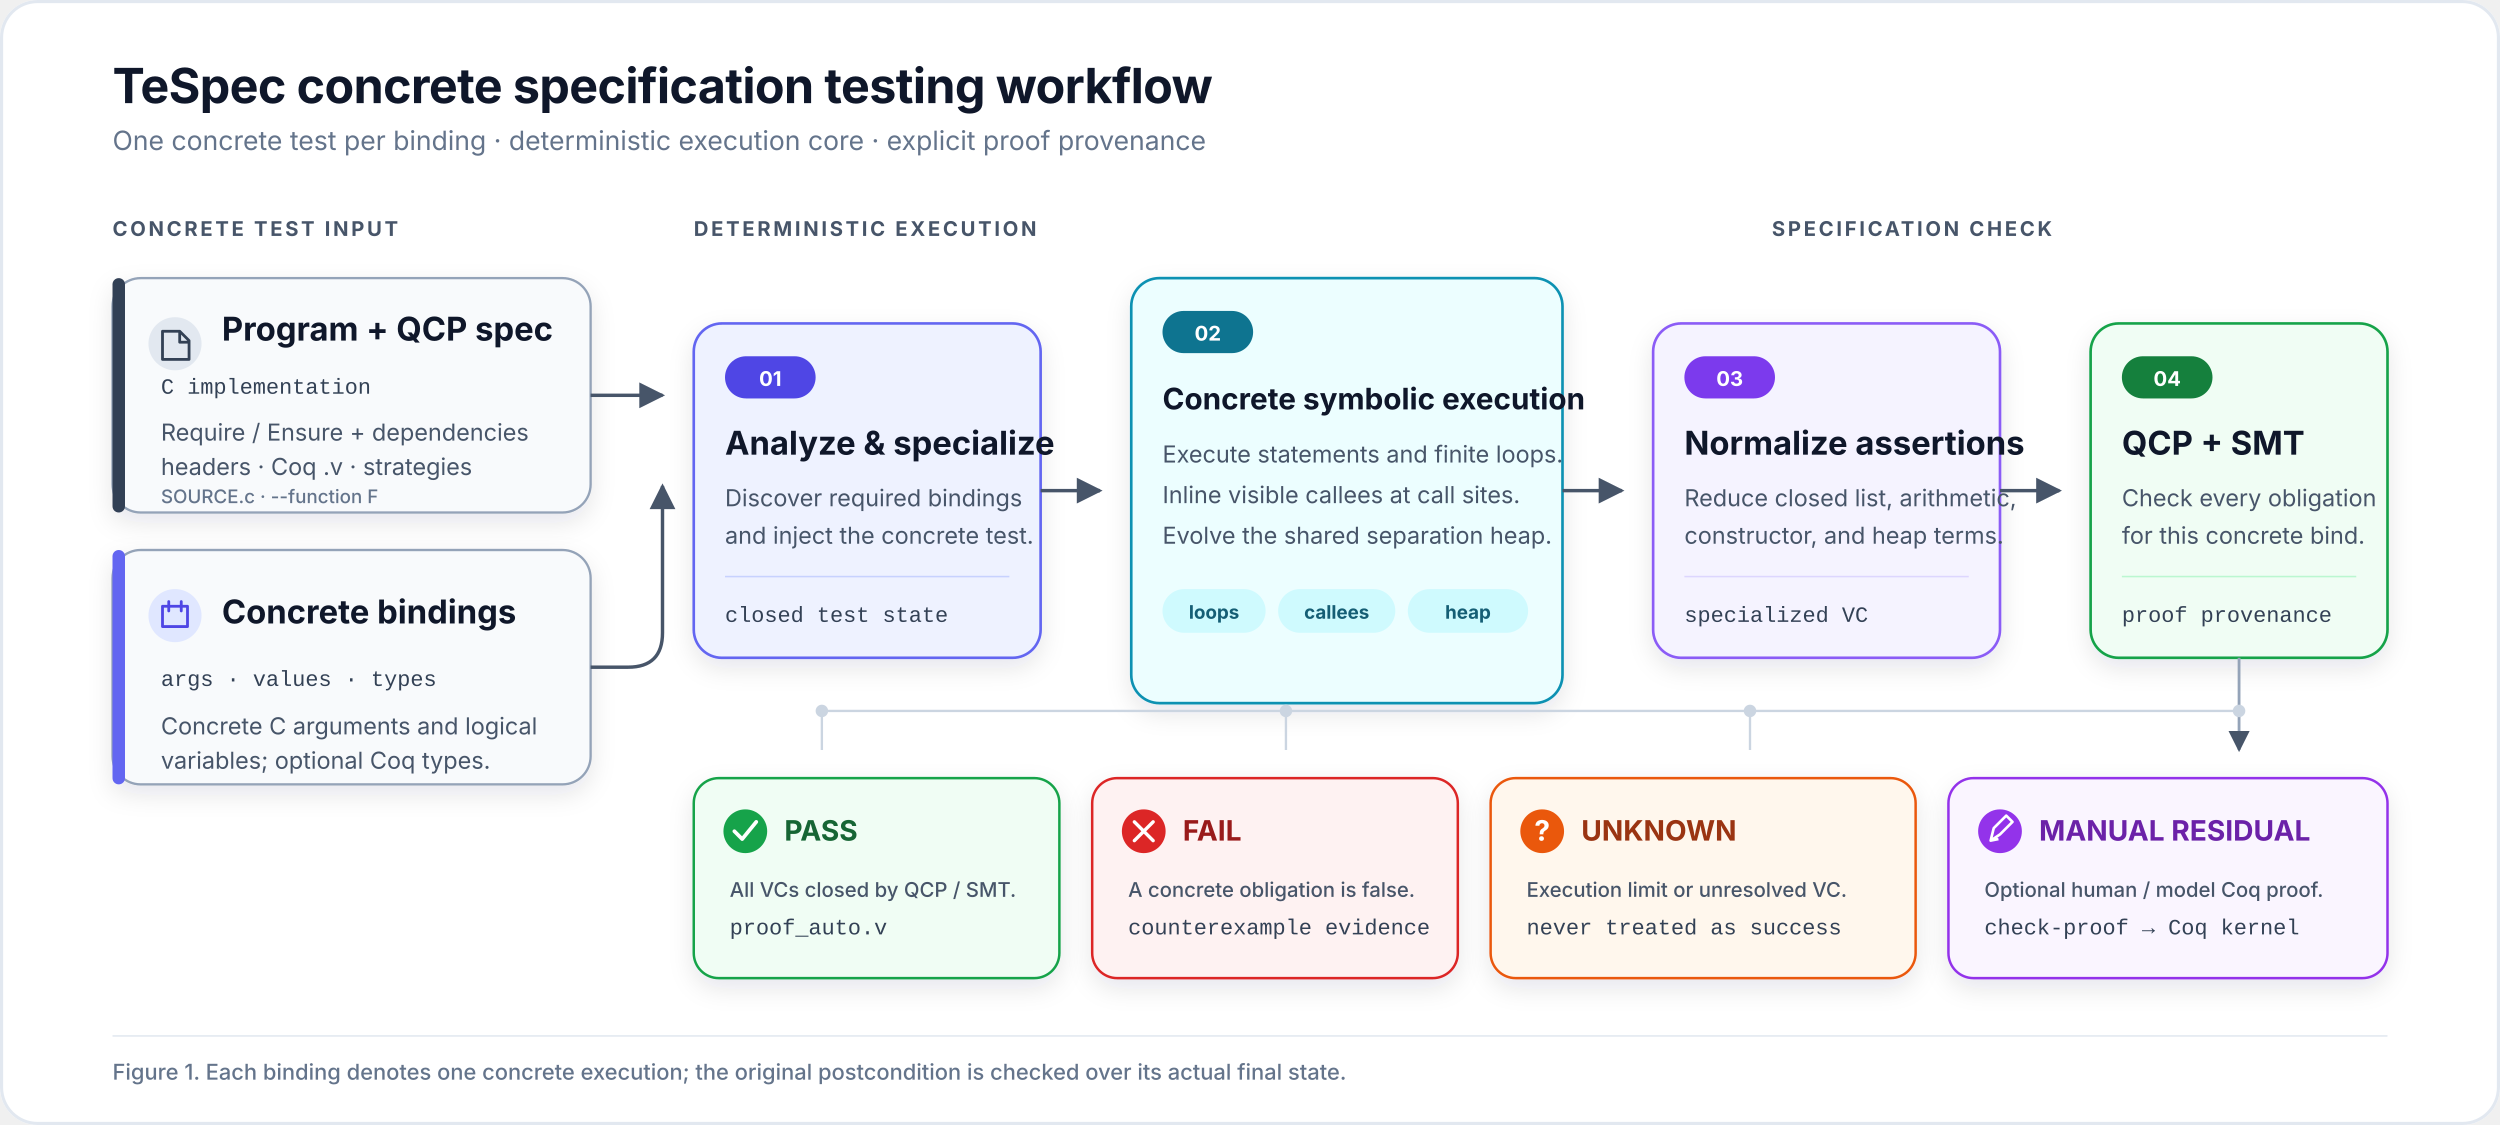
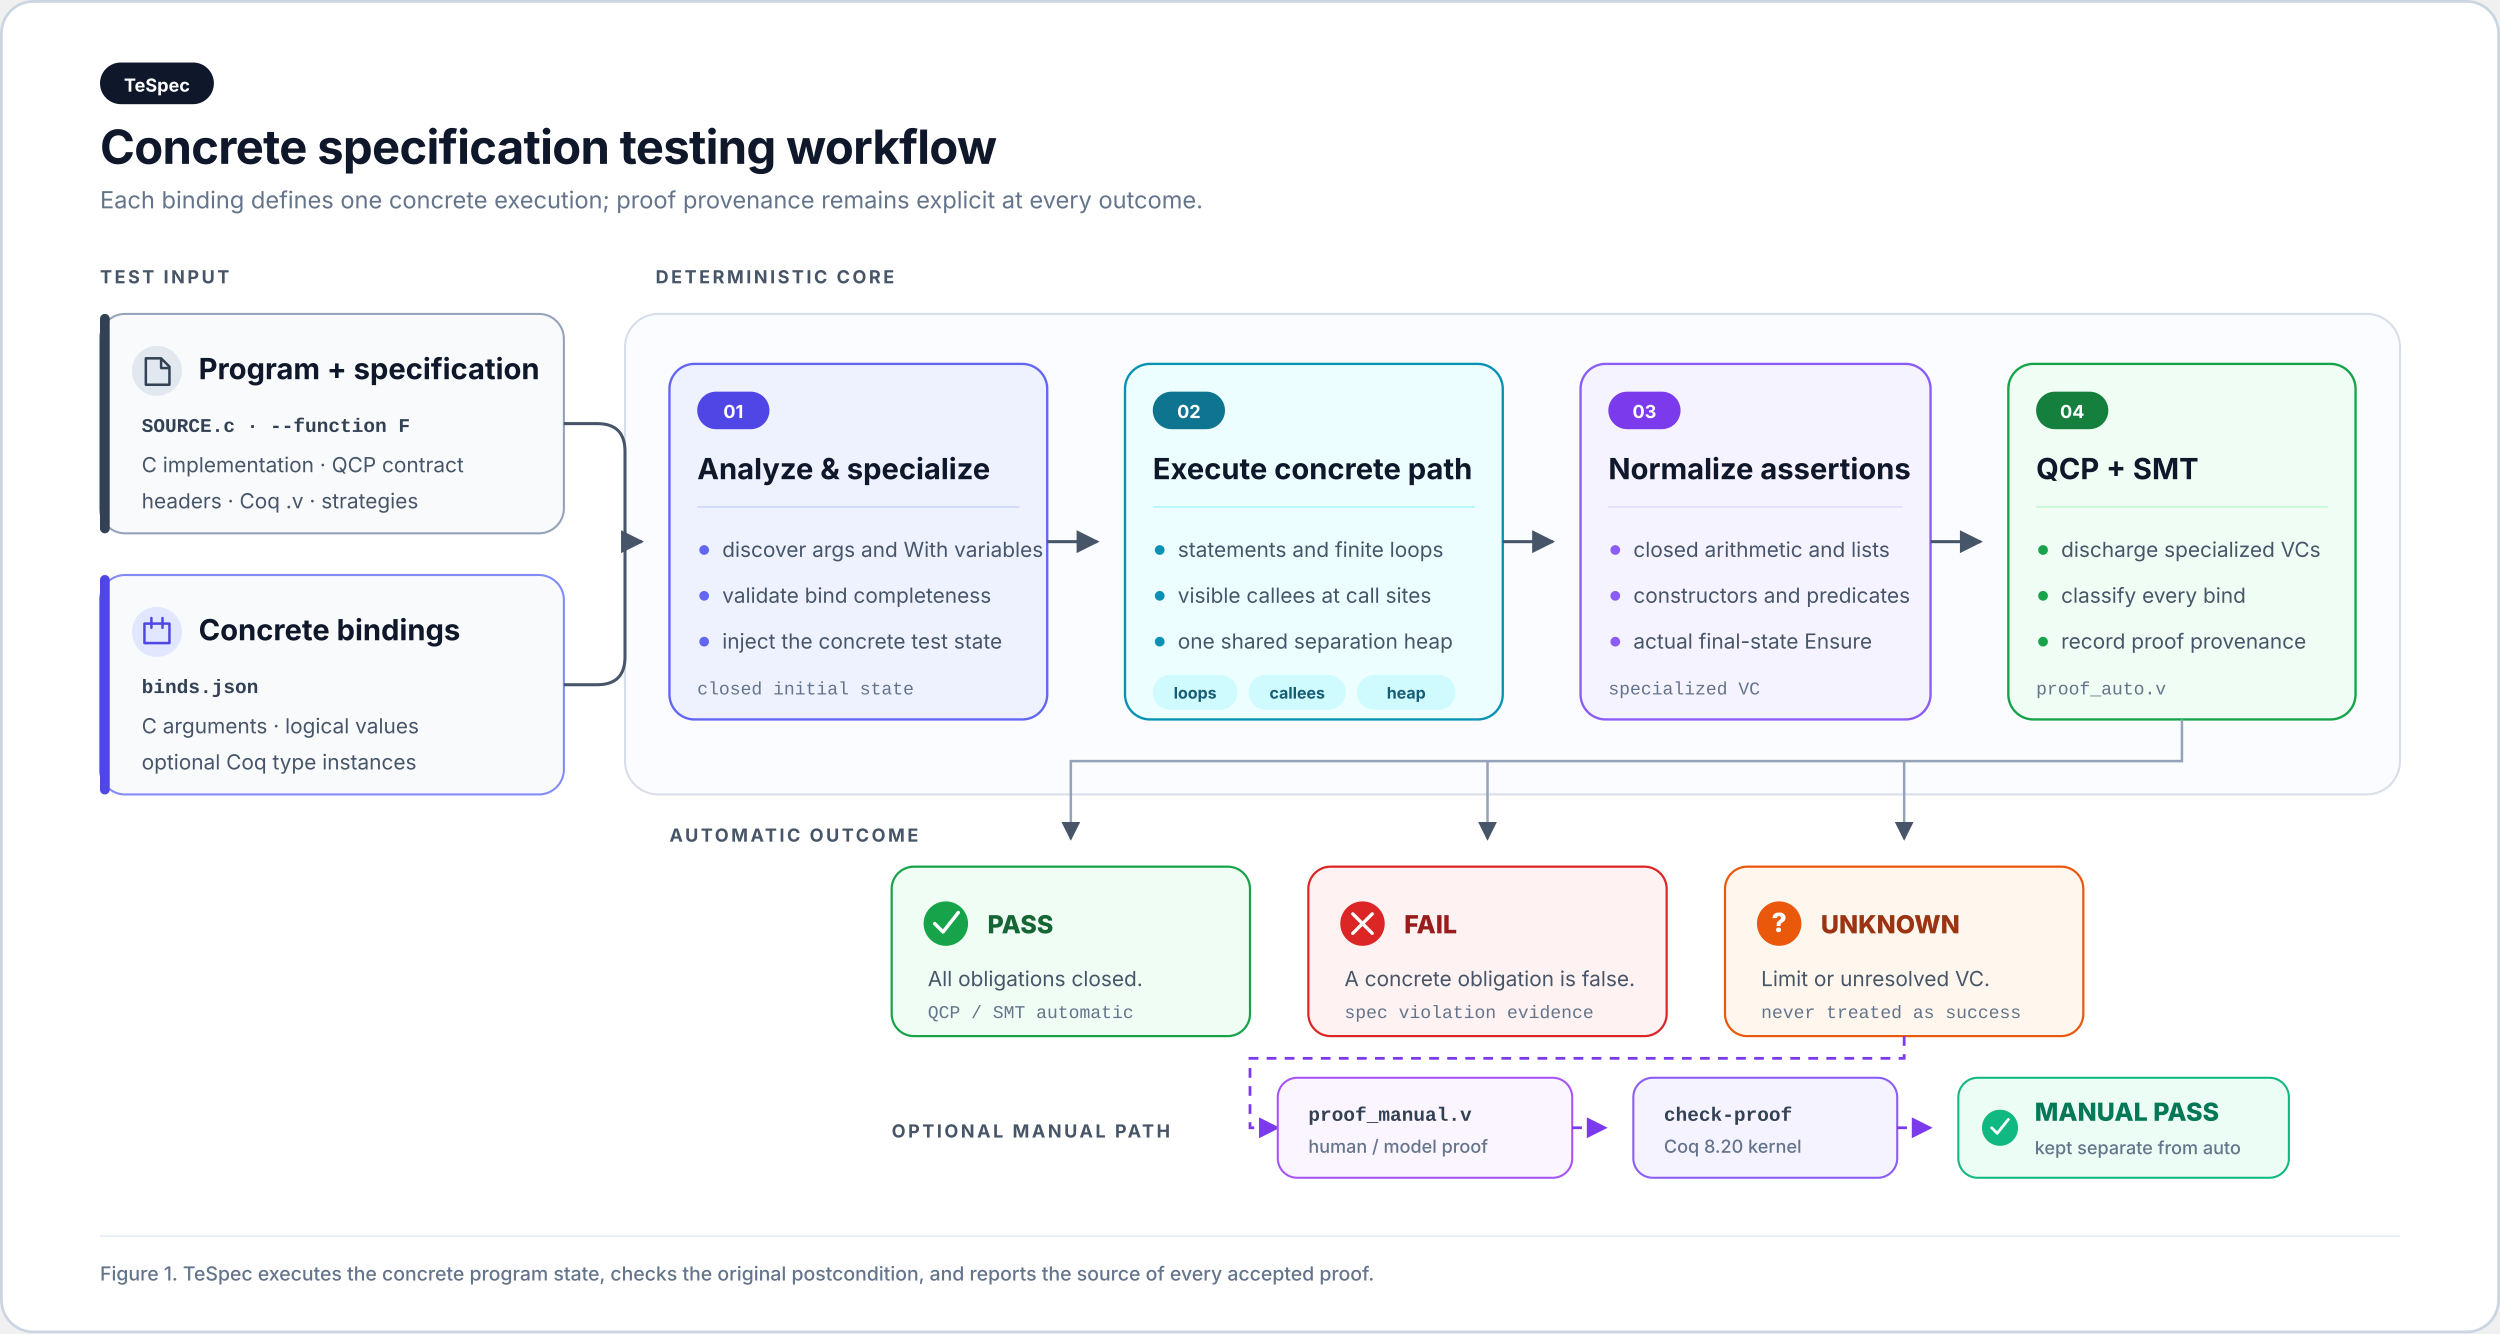
- <svg xmlns="http://www.w3.org/2000/svg" width="1600" height="720" viewBox="0 0 1600 720" role="img" aria-labelledby="title desc">
+ <svg xmlns="http://www.w3.org/2000/svg" width="1800" height="960" viewBox="0 0 1800 960" role="img" aria-labelledby="title desc">
  <defs>
-     <filter id="shadow" x="-20%" y="-20%" width="140%" height="160%">
-       <feDropShadow dx="0" dy="6" stdDeviation="8" flood-color="#0F172A" flood-opacity="0.10" />
-     </filter>
-     <marker id="arrow" viewBox="0 0 12 12" refX="10" refY="6" markerWidth="9" markerHeight="9" orient="auto-start-reverse">
-       <path d="M1,1 L11,6 L1,11 Z" fill="#475569" />
+     <marker id="arrow" viewBox="0 0 12 12" refX="10" refY="6" markerWidth="9" markerHeight="9" orient="auto">
+       <path d="M1 1L11 6 1 11Z" fill="#475569" />
+     </marker>
+     <marker id="arrow-purple" viewBox="0 0 12 12" refX="10" refY="6" markerWidth="9" markerHeight="9" orient="auto">
+       <path d="M1 1L11 6 1 11Z" fill="#7C3AED" />
    </marker>
    <style>
-       .sans { font-family: Inter, "Helvetica Neue", Arial, sans-serif; }
-       .title { font-size: 31px; font-weight: 700; fill: #0F172A; letter-spacing: -0.4px; }
-       .subtitle { font-size: 17px; font-weight: 400; fill: #64748B; }
-       .stage { font-size: 13px; font-weight: 700; fill: #475569; letter-spacing: 1.7px; }
-       .card-title { font-size: 21px; font-weight: 700; fill: #0F172A; }
-       .card-copy { font-size: 15px; font-weight: 400; fill: #475569; }
-       .mono { font-family: "SFMono-Regular", Consolas, "Liberation Mono", monospace; font-size: 14px; fill: #334155; }
-       .result-title { font-size: 18px; font-weight: 750; }
-       .result-copy { font-size: 13px; font-weight: 450; fill: #475569; }
-       .caption { font-size: 14px; font-weight: 500; fill: #64748B; }
-       .flow { fill: none; stroke: #475569; stroke-width: 2.2; marker-end: url(#arrow); }
-       .flow-light { fill: none; stroke: #94A3B8; stroke-width: 1.8; marker-end: url(#arrow); }
+       .sans{font-family:Inter,"Helvetica Neue",Arial,sans-serif}
+       .mono{font-family:"SFMono-Regular",Consolas,"Liberation Mono",monospace}
+       .h1{font-size:34px;font-weight:750;letter-spacing:-.5px;fill:#0F172A}
+       .sub{font-size:17px;font-weight:400;fill:#64748B}
+       .eyebrow{font-size:13px;font-weight:750;letter-spacing:1.8px;fill:#475569}
+       .card-title{font-size:21px;font-weight:720;fill:#0F172A}
+       .body{font-size:15px;font-weight:400;fill:#475569}
+       .small{font-size:13px;font-weight:500;fill:#64748B}
+       .code{font-size:14px;font-weight:600;fill:#334155}
+       .step{font-size:13px;font-weight:750;fill:#FFFFFF}
+       .result{font-size:18px;font-weight:780}
+       .caption{font-size:14px;font-weight:500;fill:#64748B}
+       .join{fill:none;stroke:#475569;stroke-width:2.2}
+       .flow{fill:none;stroke:#475569;stroke-width:2.2;marker-end:url(#arrow)}
+       .branch{fill:none;stroke:#94A3B8;stroke-width:1.8;marker-end:url(#arrow)}
+       .manual{fill:none;stroke:#7C3AED;stroke-width:2;stroke-dasharray:7 6;marker-end:url(#arrow-purple)}
    </style>
  </defs>
-   <rect width="1600" height="720" rx="24" fill="#FFFFFF" />
-   <rect x="1" y="1" width="1598" height="718" rx="23" fill="none" stroke="#E2E8F0" stroke-width="2" />
+   <rect width="1800" height="960" rx="24" fill="#FFFFFF" />
+   <rect x="1" y="1" width="1798" height="958" rx="23" fill="none" stroke="#CBD5E1" stroke-width="2" />
  <g class="sans">
-     <text x="72" y="66" class="title">TeSpec concrete specification testing workflow</text>
-     <text x="72" y="96" class="subtitle">One concrete test per binding · deterministic execution core · explicit proof provenance</text>
-     <text x="72" y="151" class="stage">CONCRETE TEST INPUT</text>
-     <text x="444" y="151" class="stage">DETERMINISTIC EXECUTION</text>
-     <text x="1134" y="151" class="stage">SPECIFICATION CHECK</text>
-     <g filter="url(#shadow)">
-       <rect x="72" y="178" width="306" height="150" rx="18" fill="#F8FAFC" stroke="#94A3B8" stroke-width="1.5" />
-       <rect x="72" y="178" width="8" height="150" rx="4" fill="#334155" />
+     <rect x="72" y="45" width="82" height="30" rx="15" fill="#0F172A" />
+     <text x="113" y="66" text-anchor="middle" font-size="13" font-weight="750" fill="#FFFFFF">TeSpec</text>
+     <text x="72" y="118" class="h1">Concrete specification testing workflow</text>
+     <text x="72" y="150" class="sub">Each binding defines one concrete execution; proof provenance remains explicit at every outcome.</text>
+     <text x="72" y="204" class="eyebrow">TEST INPUT</text>
+     <text x="472" y="204" class="eyebrow">DETERMINISTIC CORE</text>
+     <text x="482" y="606" class="eyebrow">AUTOMATIC OUTCOME</text>
+     <rect x="72" y="226" width="334" height="158" rx="18" fill="#F8FAFC" stroke="#94A3B8" stroke-width="1.5" />
+     <rect x="72" y="226" width="7" height="158" rx="3.5" fill="#334155" />
+     <circle cx="113" cy="267" r="18" fill="#E2E8F0" />
+     <path d="M105 258h11l6 6v13h-17zM116 258v7h6" fill="none" stroke="#334155" stroke-width="1.8" stroke-linejoin="round" />
+     <text x="143" y="273" class="card-title">Program + specification</text>
+     <text x="102" y="311" class="code mono">SOURCE.c · --function F</text>
+     <text x="102" y="340" class="body">C implementation · QCP contract</text>
+     <text x="102" y="366" class="body">headers · Coq .v · strategies</text>
+     <rect x="72" y="414" width="334" height="158" rx="18" fill="#F8FAFC" stroke="#818CF8" stroke-width="1.5" />
+     <rect x="72" y="414" width="7" height="158" rx="3.5" fill="#4F46E5" />
+     <circle cx="113" cy="455" r="18" fill="#E0E7FF" />
+     <path d="M104 449h18v14h-18zM109 445v7M117 445v7" fill="none" stroke="#4F46E5" stroke-width="1.8" stroke-linecap="round" stroke-linejoin="round" />
+     <text x="143" y="461" class="card-title">Concrete bindings</text>
+     <text x="102" y="499" class="code mono">binds.json</text>
+     <text x="102" y="528" class="body">C arguments · logical values</text>
+     <text x="102" y="554" class="body">optional Coq type instances</text>
+     <rect x="450" y="226" width="1278" height="346" rx="24" fill="#FBFCFF" stroke="#D8DEE9" stroke-width="1.5" />
+     <path d="M406 305H430Q450 305 450 325V390" class="join" />
+     <path d="M406 493H430Q450 493 450 473V390" class="join" />
+     <path d="M450 390H462" class="flow" />
+     <rect x="482" y="262" width="272" height="256" rx="18" fill="#EEF2FF" stroke="#6366F1" stroke-width="1.7" />
+     <rect x="502" y="282" width="52" height="27" rx="13.5" fill="#4F46E5" />
+     <text x="528" y="301" text-anchor="middle" class="step">01</text>
+     <text x="502" y="345" class="card-title">Analyze &amp; specialize</text>
+     <line x1="502" y1="365" x2="734" y2="365" stroke="#C7D2FE" />
+     <circle cx="507" cy="396" r="3.5" fill="#6366F1" />
+     <text x="520" y="401" class="body">discover args and With variables</text>
+     <circle cx="507" cy="429" r="3.5" fill="#6366F1" />
+     <text x="520" y="434" class="body">validate bind completeness</text>
+     <circle cx="507" cy="462" r="3.5" fill="#6366F1" />
+     <text x="520" y="467" class="body">inject the concrete test state</text>
+     <text x="502" y="500" class="small mono">closed initial state</text>
+     <path d="M754 390H790" class="flow" />
+     <rect x="810" y="262" width="272" height="256" rx="18" fill="#ECFEFF" stroke="#0891B2" stroke-width="1.7" />
+     <rect x="830" y="282" width="52" height="27" rx="13.5" fill="#0E7490" />
+     <text x="856" y="301" text-anchor="middle" class="step">02</text>
+     <text x="830" y="345" class="card-title">Execute concrete path</text>
+     <line x1="830" y1="365" x2="1062" y2="365" stroke="#A5F3FC" />
+     <circle cx="835" cy="396" r="3.5" fill="#0891B2" />
+     <text x="848" y="401" class="body">statements and finite loops</text>
+     <circle cx="835" cy="429" r="3.5" fill="#0891B2" />
+     <text x="848" y="434" class="body">visible callees at call sites</text>
+     <circle cx="835" cy="462" r="3.5" fill="#0891B2" />
+     <text x="848" y="467" class="body">one shared separation heap</text>
+     <g>
+       <rect x="830" y="486" width="61" height="25" rx="12.5" fill="#CFFAFE" />
+       <rect x="899" y="486" width="70" height="25" rx="12.5" fill="#CFFAFE" />
+       <rect x="977" y="486" width="71" height="25" rx="12.5" fill="#CFFAFE" />
+       <text x="860.5" y="503" text-anchor="middle" font-size="11.5" font-weight="700" fill="#155E75">loops</text>
+       <text x="934" y="503" text-anchor="middle" font-size="11.5" font-weight="700" fill="#155E75">callees</text>
+       <text x="1012.5" y="503" text-anchor="middle" font-size="11.5" font-weight="700" fill="#155E75">heap</text>
    </g>
-     <circle cx="112" cy="220" r="17" fill="#E2E8F0" />
-     <path d="M104 212h11l6 6v12h-17z M115 212v7h6" fill="none" stroke="#334155" stroke-width="1.8" stroke-linejoin="round" />
-     <text x="142" y="218" class="card-title">Program + QCP spec</text>
-     <text x="103" y="252" class="mono">C implementation</text>
-     <text x="103" y="282" class="card-copy">Require / Ensure + dependencies</text>
-     <text x="103" y="304" class="card-copy">headers · Coq .v · strategies</text>
-     <text x="103" y="322" font-size="12" font-weight="500" fill="#64748B">SOURCE.c  ·  --function F</text>
-     <g filter="url(#shadow)">
-       <rect x="72" y="352" width="306" height="150" rx="18" fill="#F8FAFC" stroke="#94A3B8" stroke-width="1.5" />
-       <rect x="72" y="352" width="8" height="150" rx="4" fill="#6366F1" />
-     </g>
-     <circle cx="112" cy="394" r="17" fill="#E0E7FF" />
-     <path d="M104 388h16v13h-16z M108 385v6 M116 385v6" fill="none" stroke="#4F46E5" stroke-width="1.8" stroke-linecap="round" stroke-linejoin="round" />
-     <text x="142" y="399" class="card-title">Concrete bindings</text>
-     <text x="103" y="439" class="mono">args  ·  values  ·  types</text>
-     <text x="103" y="470" class="card-copy">Concrete C arguments and logical</text>
-     <text x="103" y="492" class="card-copy">variables; optional Coq types.</text>
-     <path class="flow" d="M378 253 H424" />
-     <path class="flow" d="M378 427 H402 Q424 427 424 405 V311" />
-     <g filter="url(#shadow)">
-       <rect x="444" y="207" width="222" height="214" rx="18" fill="#EEF2FF" stroke="#6366F1" stroke-width="1.7" />
-     </g>
-     <rect x="464" y="228" width="58" height="27" rx="13.5" fill="#4F46E5" />
-     <text x="493" y="247" text-anchor="middle" font-size="13" font-weight="700" fill="#FFFFFF">01</text>
-     <text x="464" y="291" class="card-title">Analyze &amp; specialize</text>
-     <text x="464" y="324" class="card-copy">Discover required bindings</text>
-     <text x="464" y="348" class="card-copy">and inject the concrete test.</text>
-     <line x1="464" y1="369" x2="646" y2="369" stroke="#C7D2FE" />
-     <text x="464" y="398" class="mono">closed test state</text>
-     <path class="flow" d="M666 314 H704" />
-     <g filter="url(#shadow)">
-       <rect x="724" y="178" width="276" height="272" rx="18" fill="#ECFEFF" stroke="#0891B2" stroke-width="1.7" />
-     </g>
-     <rect x="744" y="199" width="58" height="27" rx="13.5" fill="#0E7490" />
-     <text x="773" y="218" text-anchor="middle" font-size="13" font-weight="700" fill="#FFFFFF">02</text>
-     <text x="744" y="262" font-size="19" font-weight="700" fill="#0F172A">Concrete symbolic execution</text>
-     <text x="744" y="296" class="card-copy">Execute statements and finite loops.</text>
-     <text x="744" y="322" class="card-copy">Inline visible callees at call sites.</text>
-     <text x="744" y="348" class="card-copy">Evolve the shared separation heap.</text>
-     <g>
-       <rect x="744" y="377" width="66" height="28" rx="14" fill="#CFFAFE" />
-       <rect x="818" y="377" width="75" height="28" rx="14" fill="#CFFAFE" />
-       <rect x="901" y="377" width="77" height="28" rx="14" fill="#CFFAFE" />
-       <text x="777" y="396" text-anchor="middle" font-size="12" font-weight="650" fill="#155E75">loops</text>
-       <text x="855.5" y="396" text-anchor="middle" font-size="12" font-weight="650" fill="#155E75">callees</text>
-       <text x="939.5" y="396" text-anchor="middle" font-size="12" font-weight="650" fill="#155E75">heap</text>
-     </g>
-     <path class="flow" d="M1000 314 H1038" />
-     <g filter="url(#shadow)">
-       <rect x="1058" y="207" width="222" height="214" rx="18" fill="#F5F3FF" stroke="#8B5CF6" stroke-width="1.7" />
-     </g>
-     <rect x="1078" y="228" width="58" height="27" rx="13.5" fill="#7C3AED" />
-     <text x="1107" y="247" text-anchor="middle" font-size="13" font-weight="700" fill="#FFFFFF">03</text>
-     <text x="1078" y="291" class="card-title">Normalize assertions</text>
-     <text x="1078" y="324" class="card-copy">Reduce closed list, arithmetic,</text>
-     <text x="1078" y="348" class="card-copy">constructor, and heap terms.</text>
-     <line x1="1078" y1="369" x2="1260" y2="369" stroke="#DDD6FE" />
-     <text x="1078" y="398" class="mono">specialized VC</text>
-     <path class="flow" d="M1280 314 H1318" />
-     <g filter="url(#shadow)">
-       <rect x="1338" y="207" width="190" height="214" rx="18" fill="#F0FDF4" stroke="#16A34A" stroke-width="1.7" />
-     </g>
-     <rect x="1358" y="228" width="58" height="27" rx="13.5" fill="#15803D" />
-     <text x="1387" y="247" text-anchor="middle" font-size="13" font-weight="700" fill="#FFFFFF">04</text>
-     <text x="1358" y="291" class="card-title">QCP + SMT</text>
-     <text x="1358" y="324" class="card-copy">Check every obligation</text>
-     <text x="1358" y="348" class="card-copy">for this concrete bind.</text>
-     <line x1="1358" y1="369" x2="1508" y2="369" stroke="#BBF7D0" />
-     <text x="1358" y="398" class="mono">proof provenance</text>
-     <path class="flow-light" d="M1433 421 V480" />
-     <path d="M1433 455 H526" fill="none" stroke="#CBD5E1" stroke-width="1.5" />
-     <circle cx="526" cy="455" r="4" fill="#CBD5E1" />
-     <circle cx="823" cy="455" r="4" fill="#CBD5E1" />
-     <circle cx="1120" cy="455" r="4" fill="#CBD5E1" />
-     <circle cx="1433" cy="455" r="4" fill="#CBD5E1" />
-     <path d="M526 455v25 M823 455v25 M1120 455v25" stroke="#CBD5E1" stroke-width="1.5" />
-     <g filter="url(#shadow)">
-       <rect x="444" y="498" width="234" height="128" rx="16" fill="#F0FDF4" stroke="#16A34A" stroke-width="1.6" />
-     </g>
-     <circle cx="477" cy="532" r="14" fill="#16A34A" />
-     <path d="M470 532l5 5 9-11" fill="none" stroke="#FFFFFF" stroke-width="2.4" stroke-linecap="round" stroke-linejoin="round" />
-     <text x="502" y="538" class="result-title" fill="#166534">PASS</text>
-     <text x="467" y="574" class="result-copy">All VCs closed by QCP / SMT.</text>
-     <text x="467" y="598" class="mono">proof_auto.v</text>
-     <g filter="url(#shadow)">
-       <rect x="699" y="498" width="234" height="128" rx="16" fill="#FEF2F2" stroke="#DC2626" stroke-width="1.6" />
-     </g>
-     <circle cx="732" cy="532" r="14" fill="#DC2626" />
-     <path d="M726 526l12 12 M738 526l-12 12" stroke="#FFFFFF" stroke-width="2.2" stroke-linecap="round" />
-     <text x="757" y="538" class="result-title" fill="#991B1B">FAIL</text>
-     <text x="722" y="574" class="result-copy">A concrete obligation is false.</text>
-     <text x="722" y="598" class="mono">counterexample evidence</text>
-     <g filter="url(#shadow)">
-       <rect x="954" y="498" width="272" height="128" rx="16" fill="#FFF7ED" stroke="#EA580C" stroke-width="1.6" />
-     </g>
-     <circle cx="987" cy="532" r="14" fill="#EA580C" />
-     <text x="987" y="538" text-anchor="middle" font-size="18" font-weight="750" fill="#FFFFFF">?</text>
-     <text x="1012" y="538" class="result-title" fill="#9A3412">UNKNOWN</text>
-     <text x="977" y="574" class="result-copy">Execution limit or unresolved VC.</text>
-     <text x="977" y="598" class="mono">never treated as success</text>
-     <g filter="url(#shadow)">
-       <rect x="1247" y="498" width="281" height="128" rx="16" fill="#FAF5FF" stroke="#9333EA" stroke-width="1.6" />
-     </g>
-     <circle cx="1280" cy="532" r="14" fill="#9333EA" />
-     <path d="M1274 538l2-8 8-8 4 4-8 8z M1274 538l5-1" fill="none" stroke="#FFFFFF" stroke-width="1.7" stroke-linejoin="round" />
-     <text x="1305" y="538" class="result-title" fill="#6B21A8">MANUAL RESIDUAL</text>
-     <text x="1270" y="574" class="result-copy">Optional human / model Coq proof.</text>
-     <text x="1270" y="598" class="mono">check-proof → Coq kernel</text>
-     <line x1="72" y1="663" x2="1528" y2="663" stroke="#E2E8F0" />
-     <text x="72" y="691" class="caption">Figure 1. Each binding denotes one concrete execution; the original postcondition is checked over its actual final state.</text>
+     <path d="M1082 390H1118" class="flow" />
+     <rect x="1138" y="262" width="252" height="256" rx="18" fill="#F5F3FF" stroke="#8B5CF6" stroke-width="1.7" />
+     <rect x="1158" y="282" width="52" height="27" rx="13.5" fill="#7C3AED" />
+     <text x="1184" y="301" text-anchor="middle" class="step">03</text>
+     <text x="1158" y="345" class="card-title">Normalize assertions</text>
+     <line x1="1158" y1="365" x2="1370" y2="365" stroke="#DDD6FE" />
+     <circle cx="1163" cy="396" r="3.5" fill="#8B5CF6" />
+     <text x="1176" y="401" class="body">closed arithmetic and lists</text>
+     <circle cx="1163" cy="429" r="3.5" fill="#8B5CF6" />
+     <text x="1176" y="434" class="body">constructors and predicates</text>
+     <circle cx="1163" cy="462" r="3.5" fill="#8B5CF6" />
+     <text x="1176" y="467" class="body">actual final-state Ensure</text>
+     <text x="1158" y="500" class="small mono">specialized VC</text>
+     <path d="M1390 390H1426" class="flow" />
+     <rect x="1446" y="262" width="250" height="256" rx="18" fill="#F0FDF4" stroke="#16A34A" stroke-width="1.7" />
+     <rect x="1466" y="282" width="52" height="27" rx="13.5" fill="#15803D" />
+     <text x="1492" y="301" text-anchor="middle" class="step">04</text>
+     <text x="1466" y="345" class="card-title">QCP + SMT</text>
+     <line x1="1466" y1="365" x2="1676" y2="365" stroke="#BBF7D0" />
+     <circle cx="1471" cy="396" r="3.5" fill="#16A34A" />
+     <text x="1484" y="401" class="body">discharge specialized VCs</text>
+     <circle cx="1471" cy="429" r="3.5" fill="#16A34A" />
+     <text x="1484" y="434" class="body">classify every bind</text>
+     <circle cx="1471" cy="462" r="3.5" fill="#16A34A" />
+     <text x="1484" y="467" class="body">record proof provenance</text>
+     <text x="1466" y="500" class="small mono">proof_auto.v</text>
+     <path d="M1571 518V548H771V604" class="branch" />
+     <path d="M1071 548V604" class="branch" />
+     <path d="M1371 548V604" class="branch" />
+     <rect x="642" y="624" width="258" height="122" rx="16" fill="#F0FDF4" stroke="#16A34A" stroke-width="1.6" />
+     <circle cx="681" cy="665" r="16" fill="#16A34A" />
+     <path d="M673 665l6 6 11-14" fill="none" stroke="#FFFFFF" stroke-width="2.5" stroke-linecap="round" stroke-linejoin="round" />
+     <text x="711" y="672" class="result" fill="#166534">PASS</text>
+     <text x="668" y="710" class="body">All obligations closed.</text>
+     <text x="668" y="733" class="small mono">QCP / SMT automatic</text>
+     <rect x="942" y="624" width="258" height="122" rx="16" fill="#FEF2F2" stroke="#DC2626" stroke-width="1.6" />
+     <circle cx="981" cy="665" r="16" fill="#DC2626" />
+     <path d="M974 658l14 14M988 658l-14 14" stroke="#FFFFFF" stroke-width="2.4" stroke-linecap="round" />
+     <text x="1011" y="672" class="result" fill="#991B1B">FAIL</text>
+     <text x="968" y="710" class="body">A concrete obligation is false.</text>
+     <text x="968" y="733" class="small mono">spec violation evidence</text>
+     <rect x="1242" y="624" width="258" height="122" rx="16" fill="#FFF7ED" stroke="#EA580C" stroke-width="1.6" />
+     <circle cx="1281" cy="665" r="16" fill="#EA580C" />
+     <text x="1281" y="671" text-anchor="middle" font-size="19" font-weight="800" fill="#FFFFFF">?</text>
+     <text x="1311" y="672" class="result" fill="#9A3412">UNKNOWN</text>
+     <text x="1268" y="710" class="body">Limit or unresolved VC.</text>
+     <text x="1268" y="733" class="small mono">never treated as success</text>
+     <path d="M1371 746V762H900V812H920" class="manual" />
+     <text x="642" y="819" class="eyebrow" fill="#6D28D9">OPTIONAL MANUAL PATH</text>
+     <rect x="920" y="776" width="212" height="72" rx="14" fill="#FAF5FF" stroke="#A855F7" stroke-width="1.5" />
+     <text x="942" y="807" class="code mono" fill="#6B21A8">proof_manual.v</text>
+     <text x="942" y="830" class="small">human / model proof</text>
+     <path d="M1132 812H1156" class="manual" />
+     <rect x="1176" y="776" width="190" height="72" rx="14" fill="#F5F3FF" stroke="#8B5CF6" stroke-width="1.5" />
+     <text x="1198" y="807" class="code mono" fill="#5B21B6">check-proof</text>
+     <text x="1198" y="830" class="small">Coq 8.20 kernel</text>
+     <path d="M1366 812H1390" class="manual" />
+     <rect x="1410" y="776" width="238" height="72" rx="14" fill="#ECFDF5" stroke="#10B981" stroke-width="1.5" />
+     <circle cx="1440" cy="812" r="13" fill="#10B981" />
+     <path d="M1434 812l4 4 8-10" fill="none" stroke="#FFFFFF" stroke-width="2" stroke-linecap="round" stroke-linejoin="round" />
+     <text x="1465" y="807" class="result" fill="#047857">MANUAL PASS</text>
+     <text x="1465" y="831" class="small">kept separate from auto</text>
+     <line x1="72" y1="890" x2="1728" y2="890" stroke="#E2E8F0" />
+     <text x="72" y="922" class="caption">Figure 1. TeSpec executes the concrete program state, checks the original postcondition, and reports the source of every accepted proof.</text>
  </g>
</svg>
